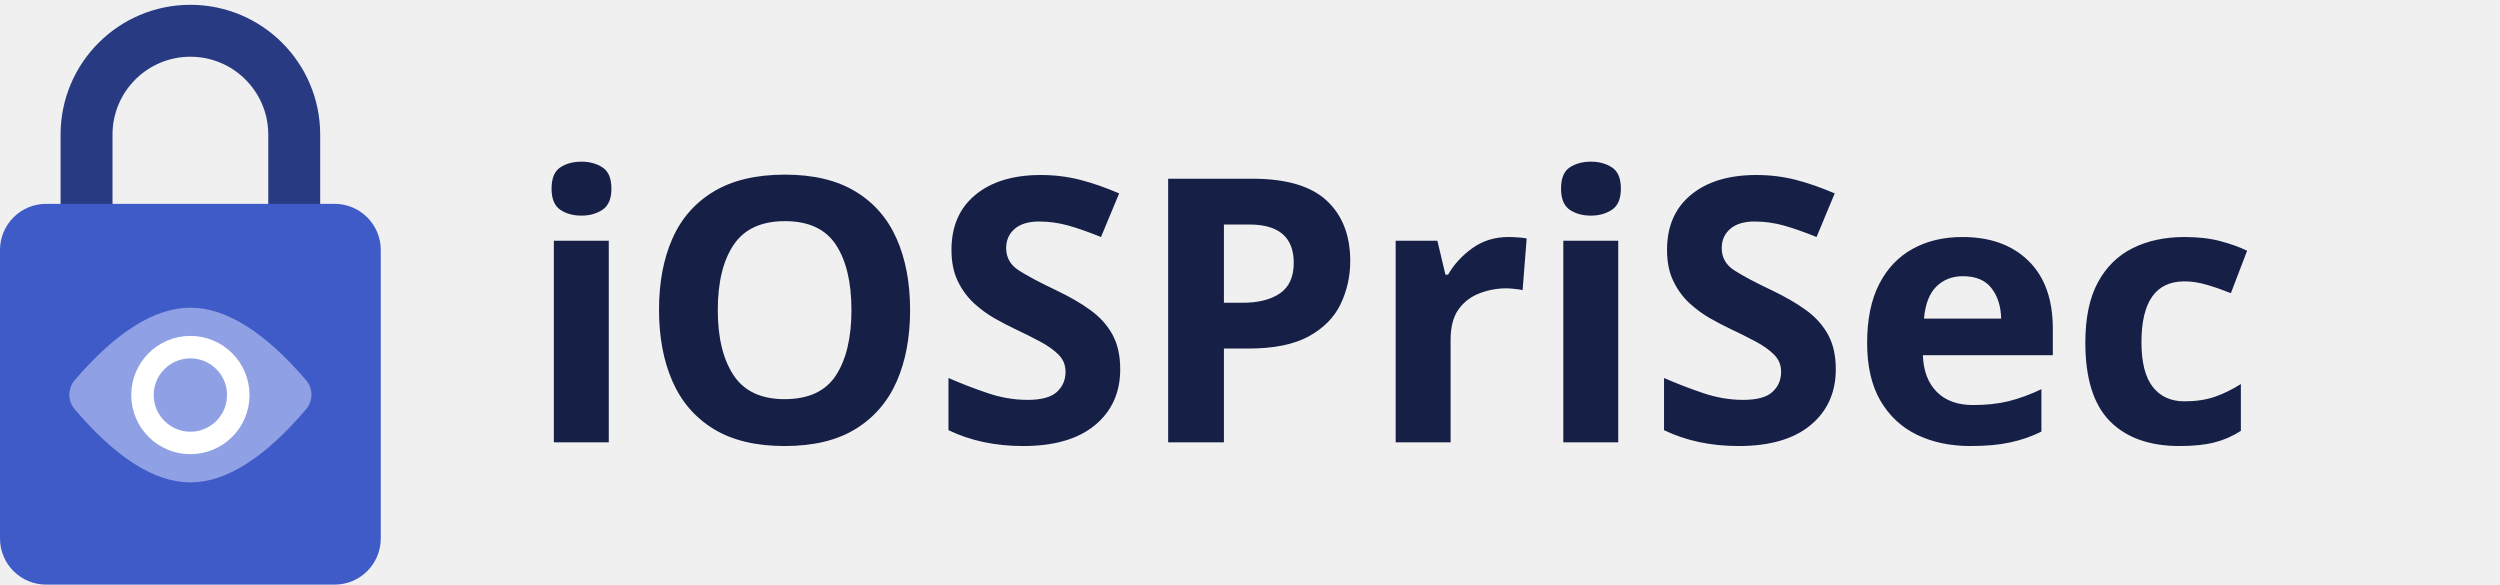
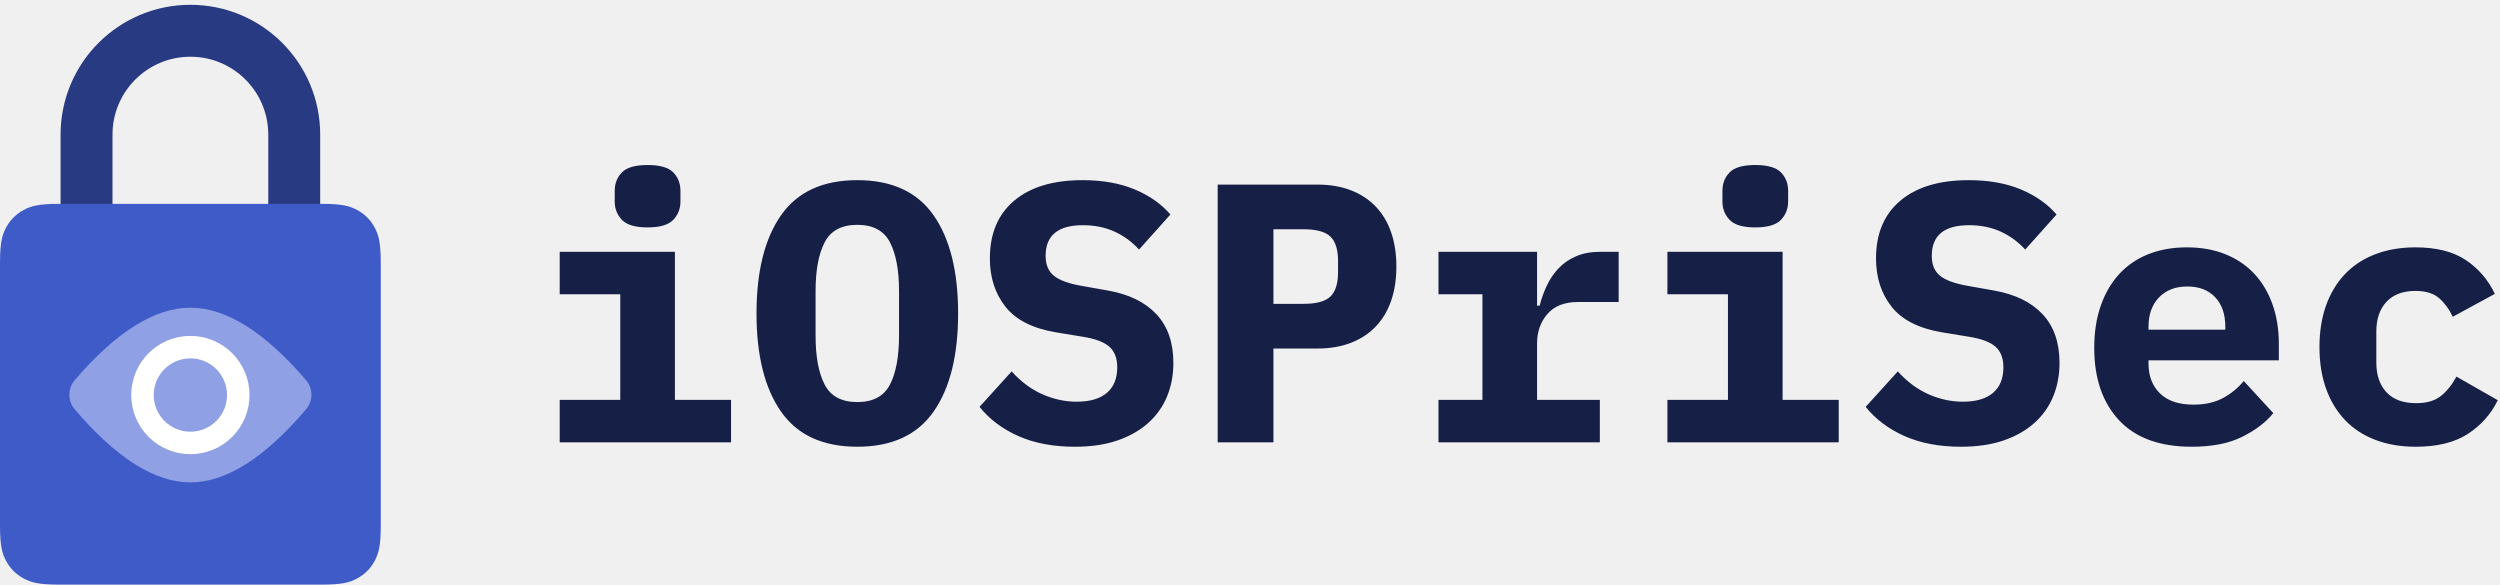
<svg xmlns="http://www.w3.org/2000/svg" width="325px" height="76px" viewBox="0 0 325 76" version="1.1">
-   <defs />
  <g id="Page-1" stroke="none" stroke-width="1" fill="none" fill-rule="evenodd">
    <g id="storyboard" transform="translate(-174, -310)">
      <g id="75" transform="translate(174, 314)">
        <g id="lock">
-           <path d="M11.25,27.13 L11.25,13.5 C11.25,6.044 17.294,-2.18309733e-15 24.75,-3.55271368e-15 L24.75,-3.55271368e-15 C32.206,-4.92233002e-15 38.25,6.044 38.25,13.5 L38.25,27.13 L11.25,27.13 Z" id="upper" stroke="#283A81" stroke-width="6.75" />
-           <rect id="body" fill="#3F5BC8" x="0" y="22.5" width="49.5" height="49.5" rx="6" />
+           <path d="M11.25,27.13 L11.25,13.5 C11.25,6.044 17.294,1.36961635e-15 24.75,0 L24.75,0 C32.206,-1.36961635e-15 38.25,6.044 38.25,13.5 L38.25,27.13 L11.25,27.13 Z" id="upper" stroke="#283A81" stroke-width="6.75" />
+           <path d="M7.692,22.5 L41.808,22.5 C44.483,22.5 45.453,22.778 46.431,23.301 C47.408,23.824 48.176,24.592 48.699,25.569 C49.222,26.547 49.5,27.517 49.5,30.192 L49.5,64.308 C49.5,66.983 49.222,67.953 48.699,68.931 C48.176,69.908 47.408,70.676 46.431,71.199 C45.453,71.722 44.483,72 41.808,72 L7.692,72 C5.017,72 4.047,71.722 3.069,71.199 C2.092,70.676 1.324,69.908 0.801,68.931 C0.278,67.953 1.2037061e-16,66.983 -2.07168062e-16,64.308 L2.07168062e-16,30.192 C-1.2037061e-16,27.517 0.278,26.547 0.801,25.569 C1.324,24.592 2.092,23.824 3.069,23.301 C4.047,22.778 5.017,22.5 7.692,22.5 Z" id="body" fill="#3F5BC8" />
          <g id="eye" transform="translate(9, 36)" fill="#8FA1E4">
            <path d="M15.75,22.709 C20.379,22.709 25.392,19.542 30.788,13.206 L30.788,13.206 C31.721,12.111 31.717,10.499 30.779,9.408 C25.386,3.136 20.376,0 15.75,0 C11.124,0 6.114,3.136 0.721,9.408 L0.721,9.408 C-0.217,10.499 -0.221,12.111 0.712,13.206 C6.108,19.542 11.121,22.709 15.75,22.709 Z" id="outer" />
            <circle id="pupil" stroke="#FFFFFF" stroke-width="2.921" cx="15.75" cy="11.355" r="6.227" />
          </g>
        </g>
-         <text id="iOSPriSec" font-family="IBMPlexMono-Bold, IBM Plex Mono" font-size="48" font-weight="bold" fill="#162047">
-           <tspan x="68.25" y="53.5">iOSPriSec</tspan>
-         </text>
+         <path d="M84.186,25.564 C82.586,25.564 81.474,25.236 80.85,24.58 C80.226,23.924 79.914,23.132 79.914,22.204 L79.914,20.812 C79.914,19.852 80.226,19.052 80.85,18.412 C81.474,17.772 82.586,17.452 84.186,17.452 C85.786,17.452 86.898,17.772 87.522,18.412 C88.146,19.052 88.458,19.852 88.458,20.812 L88.458,22.204 C88.458,23.132 88.146,23.924 87.522,24.58 C86.898,25.236 85.786,25.564 84.186,25.564 Z M72.762,47.98 L80.634,47.98 L80.634,34.252 L72.762,34.252 L72.762,28.732 L87.738,28.732 L87.738,47.98 L95.034,47.98 L95.034,53.5 L72.762,53.5 L72.762,47.98 Z M111.45,54.076 C106.97,54.076 103.666,52.556 101.538,49.516 C99.41,46.476 98.346,42.22 98.346,36.748 C98.346,31.276 99.41,27.02 101.538,23.98 C103.666,20.94 106.97,19.42 111.45,19.42 C115.93,19.42 119.234,20.94 121.362,23.98 C123.49,27.02 124.554,31.276 124.554,36.748 C124.554,42.22 123.49,46.476 121.362,49.516 C119.234,52.556 115.93,54.076 111.45,54.076 Z M111.45,48.268 C113.498,48.268 114.914,47.508 115.698,45.988 C116.482,44.468 116.874,42.348 116.874,39.628 L116.874,33.82 C116.874,31.132 116.482,29.028 115.698,27.508 C114.914,25.988 113.498,25.228 111.45,25.228 C109.402,25.228 107.986,25.988 107.202,27.508 C106.418,29.028 106.026,31.132 106.026,33.82 L106.026,39.676 C106.026,42.364 106.418,44.468 107.202,45.988 C107.986,47.508 109.402,48.268 111.45,48.268 Z M139.722,54.076 C136.906,54.076 134.458,53.612 132.378,52.684 C130.298,51.756 128.618,50.492 127.338,48.892 L131.514,44.284 C132.73,45.628 134.066,46.62 135.522,47.26 C136.978,47.9 138.458,48.22 139.962,48.22 C141.69,48.22 143.002,47.836 143.898,47.068 C144.794,46.3 145.242,45.196 145.242,43.756 C145.242,42.572 144.898,41.676 144.21,41.068 C143.522,40.46 142.362,40.028 140.73,39.772 L137.226,39.196 C134.218,38.684 132.042,37.572 130.698,35.86 C129.354,34.148 128.682,32.06 128.682,29.596 C128.682,26.364 129.738,23.86 131.85,22.084 C133.962,20.308 136.922,19.42 140.73,19.42 C143.322,19.42 145.578,19.82 147.498,20.62 C149.418,21.42 150.97,22.508 152.154,23.884 L148.074,28.444 C147.178,27.452 146.122,26.676 144.906,26.116 C143.69,25.556 142.314,25.276 140.778,25.276 C137.546,25.276 135.93,26.604 135.93,29.26 C135.93,30.412 136.29,31.276 137.01,31.852 C137.73,32.428 138.906,32.86 140.538,33.148 L144.042,33.772 C146.762,34.252 148.858,35.276 150.33,36.844 C151.802,38.412 152.538,40.524 152.538,43.18 C152.538,44.748 152.266,46.196 151.722,47.524 C151.178,48.852 150.362,50.004 149.274,50.98 C148.186,51.956 146.85,52.716 145.266,53.26 C143.682,53.804 141.834,54.076 139.722,54.076 Z M158.298,53.5 L158.298,19.996 L171.258,19.996 C172.89,19.996 174.346,20.244 175.626,20.74 C176.906,21.236 177.986,21.948 178.866,22.876 C179.746,23.804 180.41,24.924 180.858,26.236 C181.306,27.548 181.53,29.02 181.53,30.652 C181.53,32.284 181.306,33.756 180.858,35.068 C180.41,36.38 179.746,37.5 178.866,38.428 C177.986,39.356 176.906,40.068 175.626,40.564 C174.346,41.06 172.89,41.308 171.258,41.308 L165.546,41.308 L165.546,53.5 L158.298,53.5 Z M165.546,35.5 L169.434,35.5 C171.13,35.5 172.306,35.18 172.962,34.54 C173.618,33.9 173.946,32.844 173.946,31.372 L173.946,29.932 C173.946,28.46 173.618,27.404 172.962,26.764 C172.306,26.124 171.13,25.804 169.434,25.804 L165.546,25.804 L165.546,35.5 Z M187.002,47.98 L192.714,47.98 L192.714,34.252 L187.002,34.252 L187.002,28.732 L199.818,28.732 L199.818,35.74 L200.154,35.74 C200.378,34.844 200.69,33.972 201.09,33.124 C201.49,32.276 202.002,31.524 202.626,30.868 C203.25,30.212 204.01,29.692 204.906,29.308 C205.802,28.924 206.858,28.732 208.074,28.732 L210.426,28.732 L210.426,35.26 L205.146,35.26 C203.386,35.26 202.058,35.78 201.162,36.82 C200.266,37.86 199.818,39.132 199.818,40.636 L199.818,47.98 L207.978,47.98 L207.978,53.5 L187.002,53.5 L187.002,47.98 Z M228.186,25.564 C226.586,25.564 225.474,25.236 224.85,24.58 C224.226,23.924 223.914,23.132 223.914,22.204 L223.914,20.812 C223.914,19.852 224.226,19.052 224.85,18.412 C225.474,17.772 226.586,17.452 228.186,17.452 C229.786,17.452 230.898,17.772 231.522,18.412 C232.146,19.052 232.458,19.852 232.458,20.812 L232.458,22.204 C232.458,23.132 232.146,23.924 231.522,24.58 C230.898,25.236 229.786,25.564 228.186,25.564 Z M216.762,47.98 L224.634,47.98 L224.634,34.252 L216.762,34.252 L216.762,28.732 L231.738,28.732 L231.738,47.98 L239.034,47.98 L239.034,53.5 L216.762,53.5 L216.762,47.98 Z M254.922,54.076 C252.106,54.076 249.658,53.612 247.578,52.684 C245.498,51.756 243.818,50.492 242.538,48.892 L246.714,44.284 C247.93,45.628 249.266,46.62 250.722,47.26 C252.178,47.9 253.658,48.22 255.162,48.22 C256.89,48.22 258.202,47.836 259.098,47.068 C259.994,46.3 260.442,45.196 260.442,43.756 C260.442,42.572 260.098,41.676 259.41,41.068 C258.722,40.46 257.562,40.028 255.93,39.772 L252.426,39.196 C249.418,38.684 247.242,37.572 245.898,35.86 C244.554,34.148 243.882,32.06 243.882,29.596 C243.882,26.364 244.938,23.86 247.05,22.084 C249.162,20.308 252.122,19.42 255.93,19.42 C258.522,19.42 260.778,19.82 262.698,20.62 C264.618,21.42 266.17,22.508 267.354,23.884 L263.274,28.444 C262.378,27.452 261.322,26.676 260.106,26.116 C258.89,25.556 257.514,25.276 255.978,25.276 C252.746,25.276 251.13,26.604 251.13,29.26 C251.13,30.412 251.49,31.276 252.21,31.852 C252.93,32.428 254.106,32.86 255.738,33.148 L259.242,33.772 C261.962,34.252 264.058,35.276 265.53,36.844 C267.002,38.412 267.738,40.524 267.738,43.18 C267.738,44.748 267.466,46.196 266.922,47.524 C266.378,48.852 265.562,50.004 264.474,50.98 C263.386,51.956 262.05,52.716 260.466,53.26 C258.882,53.804 257.034,54.076 254.922,54.076 Z M284.922,54.076 C280.762,54.076 277.61,52.924 275.466,50.62 C273.322,48.316 272.25,45.18 272.25,41.212 C272.25,39.196 272.53,37.38 273.09,35.764 C273.65,34.148 274.45,32.772 275.49,31.636 C276.53,30.5 277.794,29.636 279.282,29.044 C280.77,28.452 282.442,28.156 284.298,28.156 C286.154,28.156 287.818,28.452 289.29,29.044 C290.762,29.636 292.01,30.476 293.034,31.564 C294.058,32.652 294.85,33.972 295.41,35.524 C295.97,37.076 296.25,38.812 296.25,40.732 L296.25,42.844 L279.306,42.844 L279.306,43.276 C279.306,44.876 279.802,46.164 280.794,47.14 C281.786,48.116 283.242,48.604 285.162,48.604 C286.634,48.604 287.898,48.324 288.954,47.764 C290.01,47.204 290.922,46.46 291.69,45.532 L295.53,49.708 C294.57,50.892 293.226,51.916 291.498,52.78 C289.77,53.644 287.578,54.076 284.922,54.076 Z M284.346,33.244 C282.81,33.244 281.586,33.716 280.674,34.66 C279.762,35.604 279.306,36.876 279.306,38.476 L279.306,38.86 L289.29,38.86 L289.29,38.476 C289.29,36.844 288.85,35.564 287.97,34.636 C287.09,33.708 285.882,33.244 284.346,33.244 Z M314.058,54.076 C312.106,54.076 310.354,53.78 308.802,53.188 C307.25,52.596 305.938,51.74 304.866,50.62 C303.794,49.5 302.97,48.14 302.394,46.54 C301.818,44.94 301.53,43.132 301.53,41.116 C301.53,39.1 301.818,37.292 302.394,35.692 C302.97,34.092 303.794,32.732 304.866,31.612 C305.938,30.492 307.25,29.636 308.802,29.044 C310.354,28.452 312.09,28.156 314.01,28.156 C316.73,28.156 318.914,28.708 320.562,29.812 C322.21,30.916 323.466,32.38 324.33,34.204 L318.858,37.18 C318.41,36.22 317.826,35.42 317.106,34.78 C316.386,34.14 315.354,33.82 314.01,33.82 C312.378,33.82 311.122,34.292 310.242,35.236 C309.362,36.18 308.922,37.468 308.922,39.1 L308.922,43.132 C308.922,44.764 309.362,46.052 310.242,46.996 C311.122,47.94 312.41,48.412 314.106,48.412 C315.482,48.412 316.562,48.092 317.346,47.452 C318.13,46.812 318.794,45.98 319.338,44.956 L324.714,48.028 C323.818,49.852 322.514,51.316 320.802,52.42 C319.09,53.524 316.842,54.076 314.058,54.076 Z" id="iOSPriSec" fill="#162047" />
      </g>
    </g>
  </g>
</svg>
